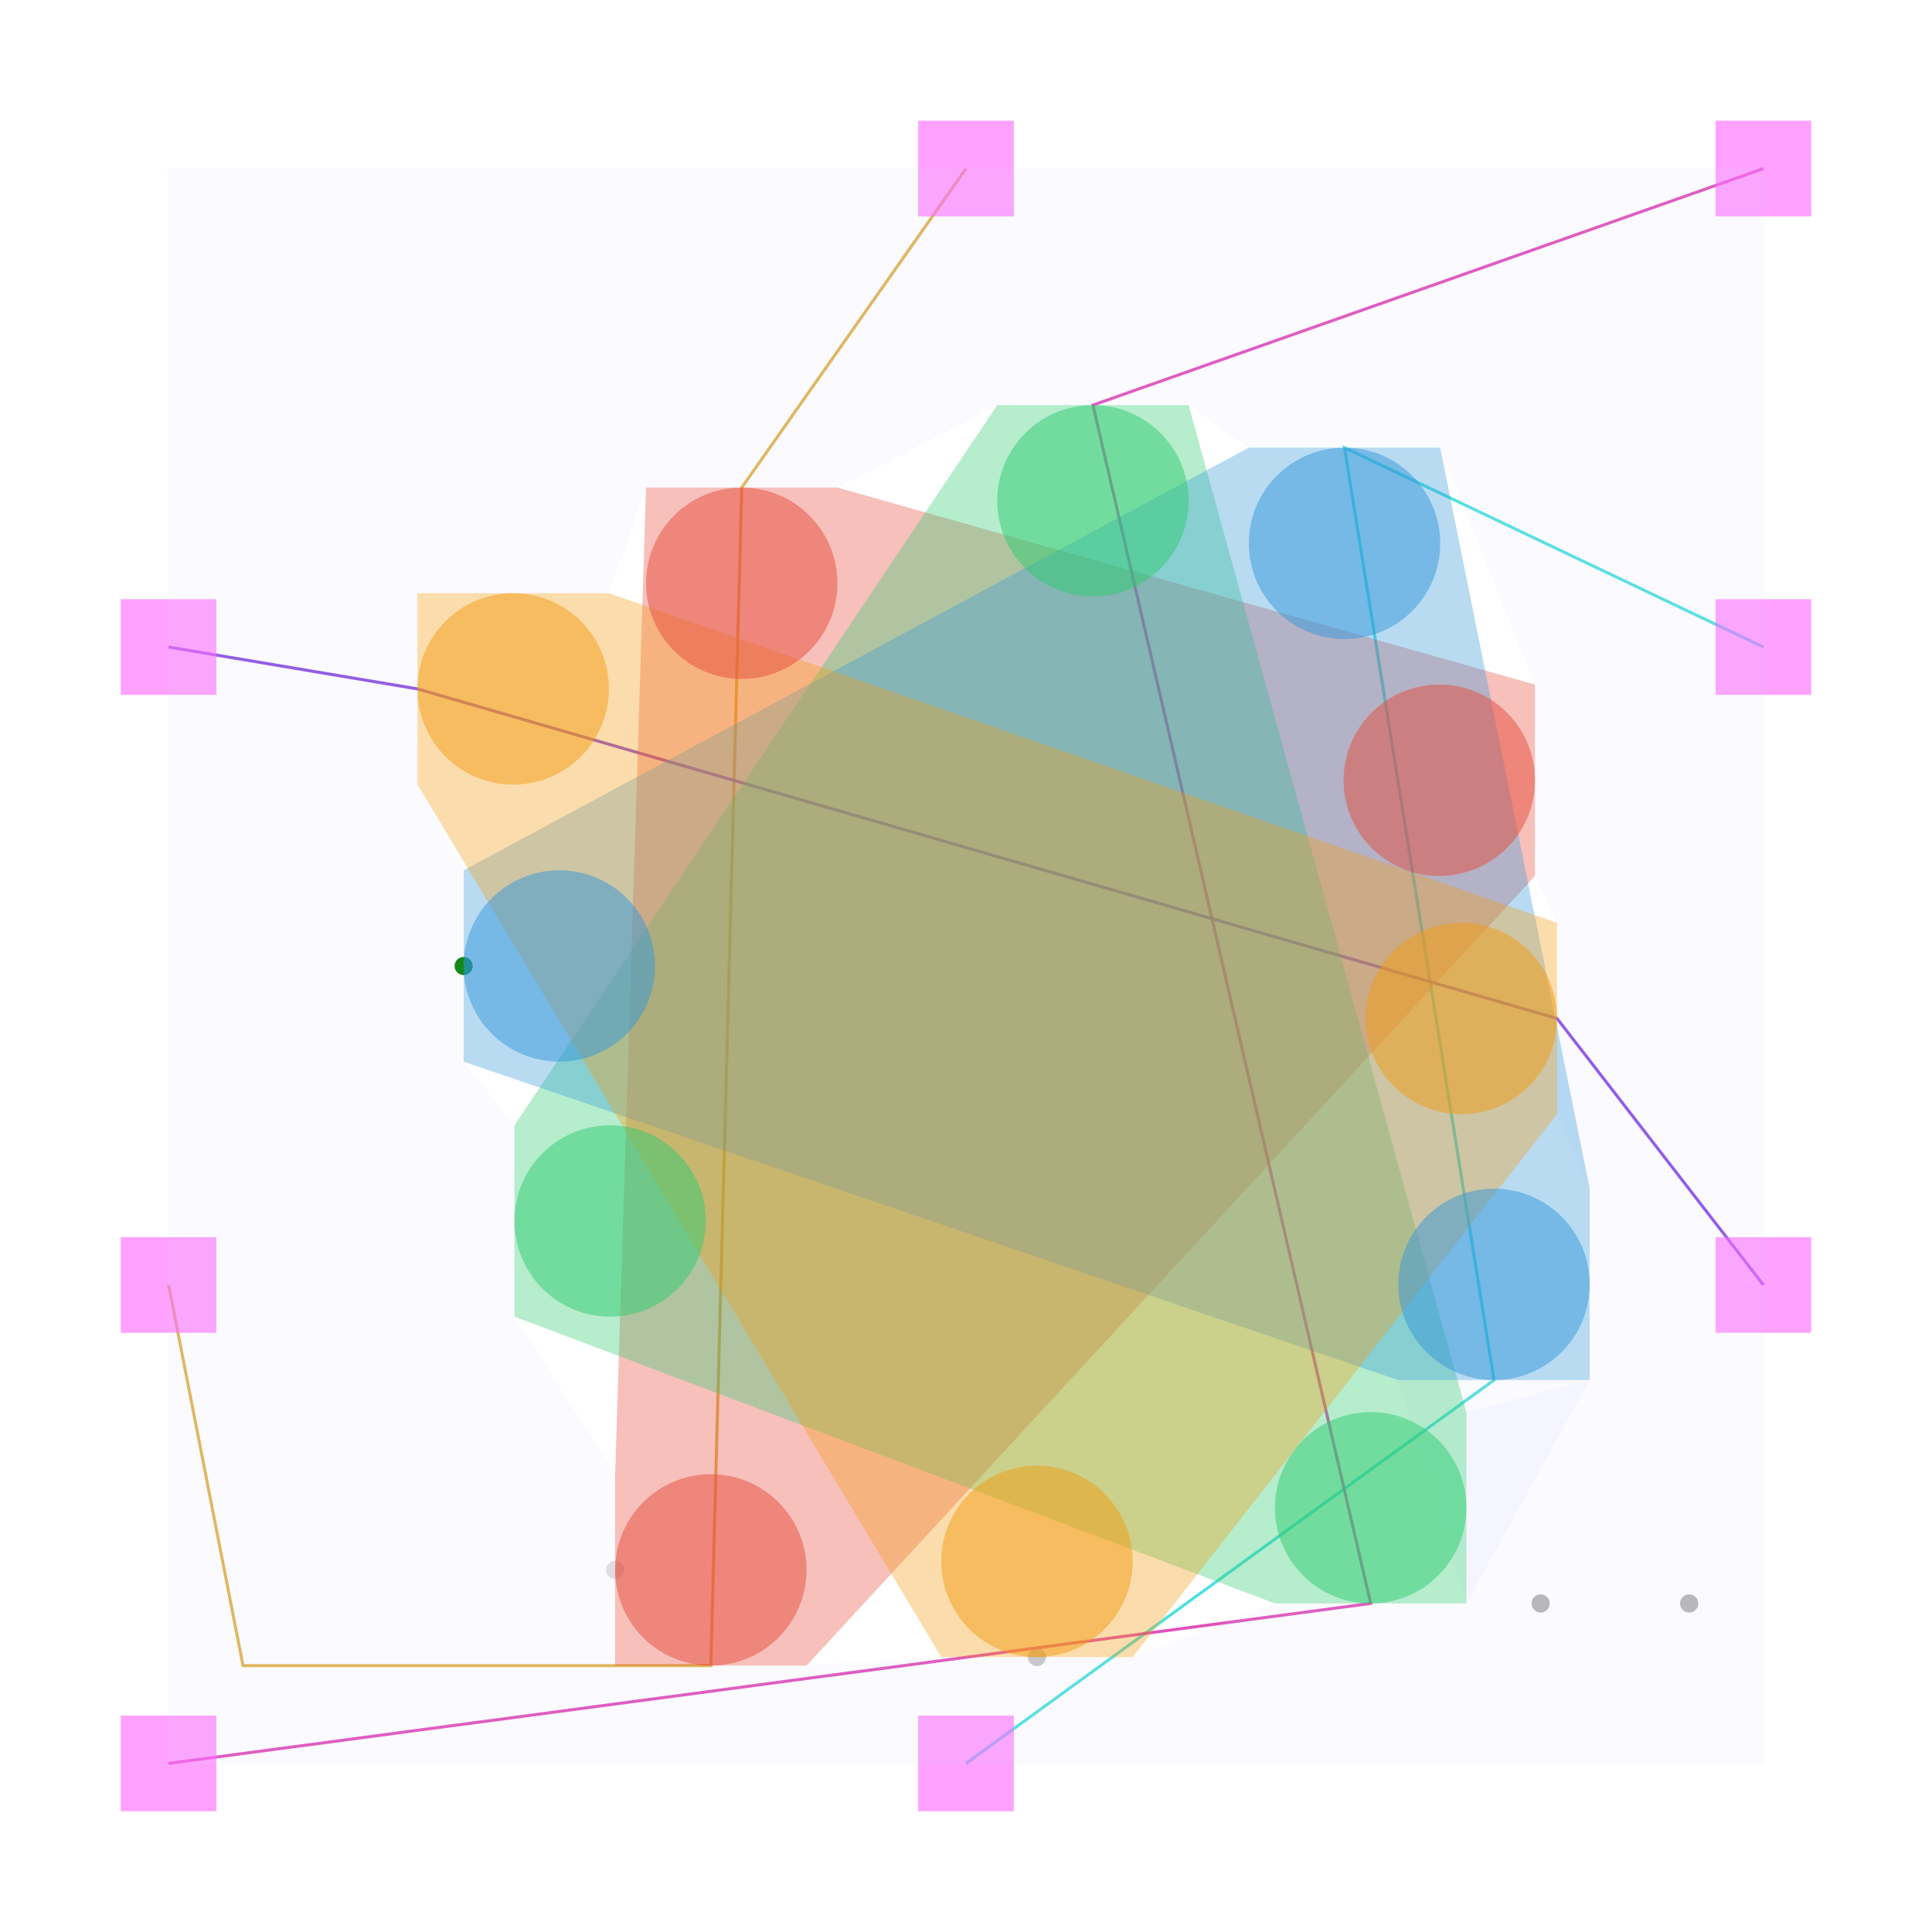
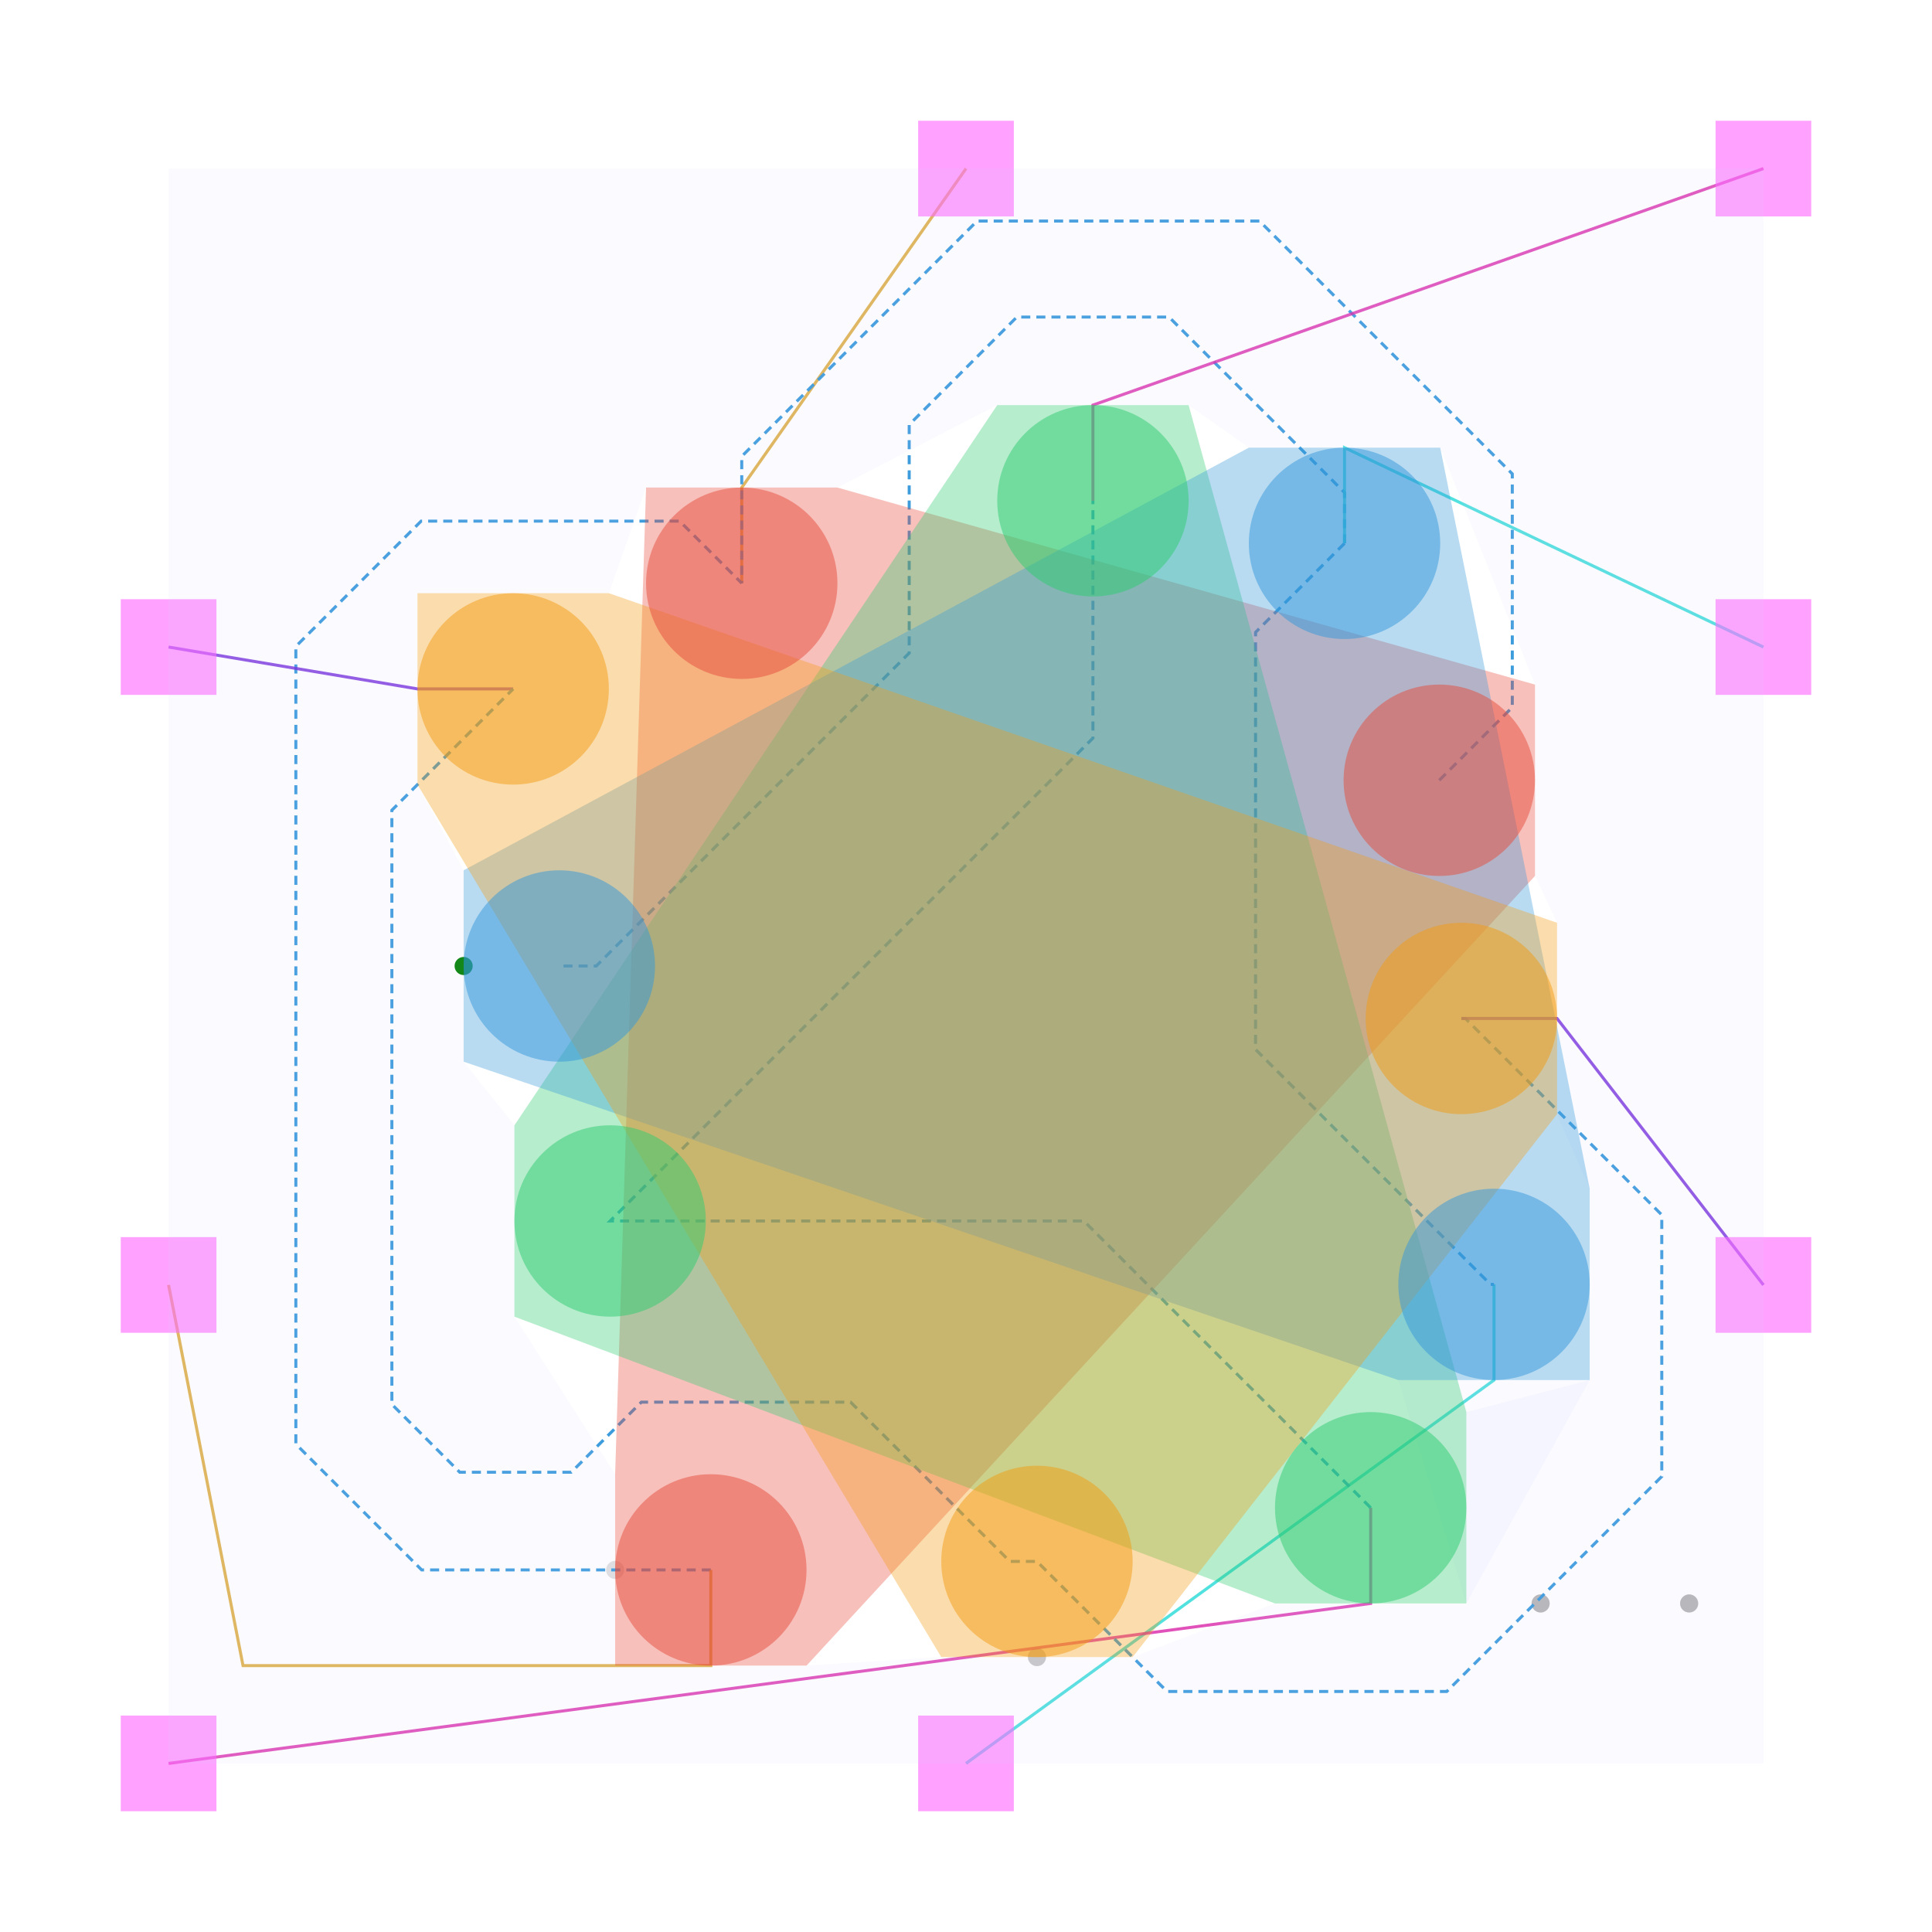
<svg xmlns="http://www.w3.org/2000/svg" width="640" height="640" viewBox="0 0 640 640">
  <rect width="100%" height="100%" fill="white" />
  <g>
    <circle data-type="point" data-label="via:Net7-L g: 12.61 h: 2.00 f: 13.71" data-x="-1.575" data-y="0" cx="153.585" cy="320" r="3" fill="green" />
  </g>
  <g>
    <circle data-type="point" data-label="via:Net6-L g: 12.67 h: 2.00 f: 13.78" data-x="-1.1" data-y="-1.893395" cx="203.774" cy="520.057" r="3" fill="rgba(128, 128, 128, 0.25)" />
  </g>
  <g>
    <circle data-type="point" data-label="via:B-R_0 g: 14.01 h: 1.00 f: 14.56" data-x="1.80153775" data-y="-1.998536" cx="510.351" cy="531.166" r="3" fill="rgba(128, 128, 128, 0.25)" />
  </g>
  <g>
    <circle data-type="point" data-label="via:B-R_1 g: 14.01 h: 1.00 f: 14.56" data-x="2.26717925" data-y="-1.998536" cx="559.551" cy="531.166" r="3" fill="rgba(128, 128, 128, 0.25)" />
  </g>
  <g>
    <circle data-type="point" data-label="via:B-R_1 g: 15.69 h: 1.00 f: 16.24" data-x="2.26717925" data-y="-1.998536" cx="559.551" cy="531.166" r="3" fill="rgba(128, 128, 128, 0.25)" />
  </g>
  <g>
    <circle data-type="point" data-label="via:B-R_0 g: 15.69 h: 1.00 f: 16.24" data-x="1.80153775" data-y="-1.998536" cx="510.351" cy="531.166" r="3" fill="rgba(128, 128, 128, 0.25)" />
  </g>
  <g>
    <circle data-type="point" data-label="via:B-R_1 g: 15.72 h: 1.00 f: 16.27" data-x="2.26717925" data-y="-1.998536" cx="559.551" cy="531.166" r="3" fill="rgba(128, 128, 128, 0.25)" />
  </g>
  <g>
    <circle data-type="point" data-label="via:B-R_0 g: 15.72 h: 1.00 f: 16.27" data-x="1.80153775" data-y="-1.998536" cx="510.351" cy="531.166" r="3" fill="rgba(128, 128, 128, 0.25)" />
  </g>
  <g>
    <circle data-type="point" data-label="via:Net8-B g: 16.64 h: 2.00 f: 17.75" data-x="0.22245699999999996" data-y="-2.166711" cx="343.505" cy="548.936" r="3" fill="rgba(128, 128, 128, 0.25)" />
  </g>
  <g>
    <circle data-type="point" data-label="via:Net8-B g: 16.64 h: 2.00 f: 17.75" data-x="0.22245699999999996" data-y="-2.166711" cx="343.505" cy="548.936" r="3" fill="rgba(128, 128, 128, 0.25)" />
  </g>
  <g>
-     <polyline data-points="0,-2.5 1.655408,-1.298198 1.186721,1.62508 2.5,1" data-type="line" data-label="" points="320,584.151 494.911,457.168 445.389,148.293 584.151,214.34" fill="none" stroke="hsla(179, 70%, 50%, 0.8)" stroke-width="1px" />
+     <polyline data-points="0,-2.5 1.655408,-1.298198 1.655408,-0.998198" data-type="line" data-label="" points="320,584.151 494.911,457.168 494.911,425.47" fill="none" stroke="hsla(179, 70%, 50%, 0.8)" stroke-width="1px" />
  </g>
  <g>
-     <polyline data-points="0,2.5 -0.703066,1.5 -0.8,-2.1933949999999998 -2.2666666666666666,-2.1933949999999998 -2.5,-0.9999999999999998" data-type="line" data-label="" points="320,55.849 245.714,161.509 235.472,551.755 80.503,551.755 55.849,425.66" fill="none" stroke="hsla(42, 70%, 50%, 0.8)" stroke-width="1px" />
+     <polyline data-points="1.186721,1.32508 0.907834,1.046193 0.907834,-0.261774 1.644258,-0.998198 1.655408,-0.998198" data-type="line" data-label="" points="445.389,179.992 415.922,209.459 415.922,347.659 493.733,425.47 494.911,425.47" fill="none" stroke="rgba(52, 152, 219, 0.95)" stroke-width="1px" stroke-dasharray="3 2" />
  </g>
  <g>
-     <polyline data-points="-2.5,-2.5 1.268717,-1.998536 0.397934,1.758567 2.5,2.5" data-type="line" data-label="" points="55.849,584.151 454.053,531.166 362.046,134.189 584.151,55.849" fill="none" stroke="hsla(316, 70%, 50%, 0.8)" stroke-width="1px" />
+     <polyline data-points="1.186721,1.32508 1.186721,1.484368 0.636522,2.034567 0.159346,2.034567 -0.178066,1.697155 -0.178066,0.981123 -1.159189,0 -1.275,0" data-type="line" data-label="" points="445.389,179.992 445.389,163.161 387.255,105.027 336.837,105.027 301.185,140.678 301.185,216.334 197.52,320 185.283,320" fill="none" stroke="rgba(52, 152, 219, 0.95)" stroke-width="1px" stroke-dasharray="3 2" />
  </g>
  <g>
-     <polyline data-points="-2.5,1 -1.719706,0.868747 1.853029,-0.164505 2.5,-0.9999999999999998" data-type="line" data-label="" points="55.849,214.34 138.295,228.208 515.792,337.382 584.151,425.66" fill="none" stroke="hsla(265, 70%, 50%, 0.8)" stroke-width="1px" />
+     <polyline data-points="1.186721,1.32508 1.186721,1.62508 2.5,1" data-type="line" data-label="" points="445.389,179.992 445.389,148.293 584.151,214.34" fill="none" stroke="hsla(179, 70%, 50%, 0.8)" stroke-width="1px" />
+   </g>
+   <g>
+     <polyline data-points="0,2.5 -0.703066,1.5 -0.703066,1.2" data-type="line" data-label="" points="320,55.849 245.714,161.509 245.714,193.208" fill="none" stroke="hsla(42, 70%, 50%, 0.8)" stroke-width="1px" />
+   </g>
+   <g>
+     <polyline data-points="1.483834,0.582296 1.712721,0.811183 1.712721,1.542957 0.920111,2.335567 0.034666,2.335566 -0.703066,1.597834 -0.703066,1.2" data-type="line" data-label="" points="476.782,258.474 500.967,234.29 500.967,156.971 417.219,73.223 323.663,73.223 245.714,151.172 245.714,193.208" fill="none" stroke="rgba(52, 152, 219, 0.95)" stroke-width="1px" stroke-dasharray="3 2" />
+   </g>
+   <g>
+     <polyline data-points="-0.8,-1.893395 -1.706605,-1.893395 -2.10103,-1.49897 -2.10103,1.002011 -1.708294,1.394747 -0.897813,1.394747 -0.703066,1.2" data-type="line" data-label="" points="235.472,520.057 139.679,520.057 98.004,478.382 98.004,214.127 139.501,172.631 225.137,172.631 245.714,193.208" fill="none" stroke="rgba(52, 152, 219, 0.95)" stroke-width="1px" stroke-dasharray="3 2" />
+   </g>
+   <g>
+     <polyline data-points="-0.8,-1.893395 -0.8,-2.1933949999999998 -2.2666666666666666,-2.1933949999999998 -2.5,-0.9999999999999998" data-type="line" data-label="" points="235.472,520.057 235.472,551.755 80.503,551.755 55.849,425.66" fill="none" stroke="hsla(42, 70%, 50%, 0.8)" stroke-width="1px" />
+   </g>
+   <g>
+     <polyline data-points="-2.5,-2.5 1.268717,-1.998536 1.268717,-1.698536" data-type="line" data-label="" points="55.849,584.151 454.053,531.166 454.053,499.468" fill="none" stroke="hsla(316, 70%, 50%, 0.8)" stroke-width="1px" />
+   </g>
+   <g>
+     <polyline data-points="1.268717,-1.698536 0.369558,-0.799377 -1.115754,-0.799377 0.397934,0.714311 0.397934,1.458567" data-type="line" data-label="" points="454.053,499.468 359.048,404.462 202.109,404.462 362.046,244.526 362.046,165.887" fill="none" stroke="rgba(52, 152, 219, 0.95)" stroke-width="1px" stroke-dasharray="3 2" />
+   </g>
+   <g>
+     <polyline data-points="0.397934,1.458567 0.397934,1.758567 2.5,2.5" data-type="line" data-label="" points="362.046,165.887 362.046,134.189 584.151,55.849" fill="none" stroke="hsla(316, 70%, 50%, 0.8)" stroke-width="1px" />
+   </g>
+   <g>
+     <polyline data-points="-2.5,1 -1.719706,0.868747 -1.419706,0.868747" data-type="line" data-label="" points="55.849,214.34 138.295,228.208 169.993,228.208" fill="none" stroke="hsla(265, 70%, 50%, 0.8)" stroke-width="1px" />
+   </g>
+   <g>
+     <polyline data-points="1.553029,-0.164505 1.565592,-0.164505 2.181408,-0.780321 2.181408,-1.600433 1.507305,-2.274536 0.630282,-2.274536 0.222457,-1.866711 0.137528,-1.866711 -0.329183,-1.4 -0.361788,-1.367395 -1.017877,-1.367395 -1.237643,-1.587161 -1.587161,-1.587161 -1.8,-1.374322 -1.8,-1.036995 -1.80003,-1.036965 -1.80003,-0.6 -1.80003,0.488423 -1.419706,0.868747" data-type="line" data-label="" points="484.094,337.382 485.421,337.382 550.488,402.449 550.488,489.102 479.262,560.328 386.596,560.328 343.505,517.237 334.531,517.237 285.218,467.925 281.773,464.479 212.451,464.479 189.23,487.7 152.3,487.7 129.811,465.211 129.811,429.569 129.808,429.566 129.808,383.396 129.808,268.393 169.993,228.208" fill="none" stroke="rgba(52, 152, 219, 0.95)" stroke-width="1px" stroke-dasharray="3 2" />
+   </g>
+   <g>
+     <polyline data-points="1.553029,-0.164505 1.853029,-0.164505 2.5,-0.9999999999999998" data-type="line" data-label="" points="484.094,337.382 515.792,337.382 584.151,425.66" fill="none" stroke="hsla(265, 70%, 50%, 0.8)" stroke-width="1px" />
  </g>
  <g>
    <rect data-type="rect" data-label="" data-x="-2.5" data-y="1" x="40" y="198.491" width="31.698" height="31.698" fill="rgba(255, 100, 255, 0.6)" stroke="black" stroke-width="0.009" />
  </g>
  <g>
    <rect data-type="rect" data-label="" data-x="2.5" data-y="-1" x="568.302" y="409.811" width="31.698" height="31.698" fill="rgba(255, 100, 255, 0.6)" stroke="black" stroke-width="0.009" />
  </g>
  <g>
    <rect data-type="rect" data-label="" data-x="0" data-y="2.5" x="304.151" y="40" width="31.698" height="31.698" fill="rgba(255, 100, 255, 0.6)" stroke="black" stroke-width="0.009" />
  </g>
  <g>
    <rect data-type="rect" data-label="" data-x="-2.5" data-y="-1" x="40" y="409.811" width="31.698" height="31.698" fill="rgba(255, 100, 255, 0.6)" stroke="black" stroke-width="0.009" />
  </g>
  <g>
    <rect data-type="rect" data-label="" data-x="0" data-y="-2.5" x="304.151" y="568.302" width="31.698" height="31.698" fill="rgba(255, 100, 255, 0.6)" stroke="black" stroke-width="0.009" />
  </g>
  <g>
    <rect data-type="rect" data-label="" data-x="2.5" data-y="1" x="568.302" y="198.491" width="31.698" height="31.698" fill="rgba(255, 100, 255, 0.6)" stroke="black" stroke-width="0.009" />
  </g>
  <g>
    <rect data-type="rect" data-label="" data-x="-2.5" data-y="-2.5" x="40" y="568.302" width="31.698" height="31.698" fill="rgba(255, 100, 255, 0.6)" stroke="black" stroke-width="0.009" />
  </g>
  <g>
    <rect data-type="rect" data-label="" data-x="2.5" data-y="2.5" x="568.302" y="40" width="31.698" height="31.698" fill="rgba(255, 100, 255, 0.6)" stroke="black" stroke-width="0.009" />
  </g>
  <g>
    <polygon data-type="polygon" data-label="" data-points="-2.5,2.5 2.5,2.5 2.5,0.882296 1.7838340000000001,0.882296 1.486721,1.62508 0.8867209999999999,1.62508 0.697934,1.758567 0.09793400000000002,1.758567 -0.403066,1.5 -1.003066,1.5 -1.1197059999999999,1.168747 -1.719706,1.168747 -1.719706,1.168747 -2.5,1.168747" points="55.849,55.849 584.151,55.849 584.151,226.776 508.481,226.776 477.088,148.293 413.691,148.293 393.744,134.189 330.348,134.189 277.412,161.509 214.016,161.509 201.691,196.51 138.295,196.51 138.295,196.51 55.849,196.51" fill="rgba(200, 200, 255, 0.1)" stroke="black" stroke-width="0.009" />
  </g>
  <g>
    <polygon data-type="polygon" data-label="" data-points="-2.5,-2.5 2.5,-2.5 2.5,-1.998536 1.5687170000000001,-1.998536 1.955408,-1.298198 1.355408,-1.298198 1.5687170000000001,-1.998536 0.968717,-1.998536 0.522457,-2.166711 -0.077543,-2.166711 -0.5,-2.1933949999999998 -1.1,-2.1933949999999998 -1.1,-2.1933949999999998 -2.5,-2.1933949999999998" points="55.849,584.151 584.151,584.151 584.151,531.166 485.751,531.166 526.609,457.168 463.213,457.168 485.751,531.166 422.355,531.166 375.203,548.936 311.807,548.936 267.17,551.755 203.774,551.755 203.774,551.755 55.849,551.755" fill="rgba(200, 200, 255, 0.1)" stroke="black" stroke-width="0.009" />
  </g>
  <g>
    <polygon data-type="polygon" data-label="" data-points="-2.5,-2.1933949999999998 -1.1,-2.1933949999999998 -1.1,-2.1933949999999998 -1.1,-1.593395 -1.415754,-1.099377 -1.415754,-0.499377 -1.575,-0.3 -1.575,0.3 -1.719706,0.5687470000000001 -1.719706,1.168747 -2.5,1.168747" points="55.849,551.755 203.774,551.755 203.774,551.755 203.774,488.359 170.411,436.161 170.411,372.764 153.585,351.698 153.585,288.302 138.295,259.906 138.295,196.51 55.849,196.51" fill="rgba(200, 200, 255, 0.1)" stroke="black" stroke-width="0.009" />
  </g>
  <g>
    <polygon data-type="polygon" data-label="" data-points="2.5,-1.998536 1.5687170000000001,-1.998536 1.5687170000000001,-1.998536 1.5687170000000001,-1.398536 1.955408,-1.298198 1.955408,-0.6981980000000001 1.853029,-0.464505 1.853029,0.13549499999999998 1.7838340000000001,0.28229600000000005 1.7838340000000001,0.882296 2.5,0.882296" points="584.151,531.166 485.751,531.166 485.751,531.166 485.751,467.77 526.609,457.168 526.609,393.772 515.792,369.08 515.792,305.684 508.481,290.172 508.481,226.776 584.151,226.776" fill="rgba(200, 200, 255, 0.1)" stroke="black" stroke-width="0.009" />
  </g>
  <g>
    <polygon data-type="polygon" data-label="" data-points="-1.003066,1.5 -0.403066,1.5 1.7838340000000001,0.882296 1.7838340000000001,0.28229600000000005 -0.5,-2.1933949999999998 -1.1,-2.1933949999999998 -1.1,-2.1933949999999998 -1.1,-1.593395" points="214.016,161.509 277.412,161.509 508.481,226.776 508.481,290.172 267.17,551.755 203.774,551.755 203.774,551.755 203.774,488.359" fill="rgba(231, 76, 60, 0.35)" stroke="black" stroke-width="0.009" />
  </g>
  <g>
    <polygon data-type="polygon" data-label="" data-points="0.09793400000000002,1.758567 0.697934,1.758567 1.5687170000000001,-1.398536 1.5687170000000001,-1.998536 1.5687170000000001,-1.998536 0.968717,-1.998536 -1.415754,-1.099377 -1.415754,-0.499377" points="330.348,134.189 393.744,134.189 485.751,467.77 485.751,531.166 485.751,531.166 422.355,531.166 170.411,436.161 170.411,372.764" fill="rgba(46, 204, 113, 0.35)" stroke="black" stroke-width="0.009" />
  </g>
  <g>
    <polygon data-type="polygon" data-label="" data-points="0.8867209999999999,1.62508 1.486721,1.62508 1.955408,-0.6981980000000001 1.955408,-1.298198 1.955408,-1.298198 1.355408,-1.298198 -1.575,-0.3 -1.575,0.3" points="413.691,148.293 477.088,148.293 526.609,393.772 526.609,457.168 526.609,457.168 463.213,457.168 153.585,351.698 153.585,288.302" fill="rgba(52, 152, 219, 0.35)" stroke="black" stroke-width="0.009" />
  </g>
  <g>
    <polygon data-type="polygon" data-label="" data-points="-1.719706,1.168747 -1.1197059999999999,1.168747 1.853029,0.13549499999999998 1.853029,-0.464505 0.522457,-2.166711 -0.077543,-2.166711 -1.719706,0.5687470000000001 -1.719706,1.168747" points="138.295,196.51 201.691,196.51 515.792,305.684 515.792,369.08 375.203,548.936 311.807,548.936 138.295,259.906 138.295,196.51" fill="rgba(243, 156, 18, 0.35)" stroke="black" stroke-width="0.009" />
  </g>
  <circle data-type="circle" data-label="" data-x="1.483834" data-y="0.582296" cx="476.782" cy="258.474" r="31.698" fill="rgba(231, 76, 60, 0.5)" stroke="black" stroke-width="0.009" />
  <circle data-type="circle" data-label="" data-x="-0.8" data-y="-1.893395" cx="235.472" cy="520.057" r="31.698" fill="rgba(231, 76, 60, 0.5)" stroke="black" stroke-width="0.009" />
  <circle data-type="circle" data-label="" data-x="-0.703066" data-y="1.2" cx="245.714" cy="193.208" r="31.698" fill="rgba(231, 76, 60, 0.5)" stroke="black" stroke-width="0.009" />
  <circle data-type="circle" data-label="" data-x="1.268717" data-y="-1.698536" cx="454.053" cy="499.468" r="31.698" fill="rgba(46, 204, 113, 0.5)" stroke="black" stroke-width="0.009" />
  <circle data-type="circle" data-label="" data-x="-1.115754" data-y="-0.799377" cx="202.109" cy="404.462" r="31.698" fill="rgba(46, 204, 113, 0.5)" stroke="black" stroke-width="0.009" />
  <circle data-type="circle" data-label="" data-x="0.397934" data-y="1.458567" cx="362.046" cy="165.887" r="31.698" fill="rgba(46, 204, 113, 0.5)" stroke="black" stroke-width="0.009" />
  <circle data-type="circle" data-label="" data-x="1.186721" data-y="1.32508" cx="445.389" cy="179.992" r="31.698" fill="rgba(52, 152, 219, 0.5)" stroke="black" stroke-width="0.009" />
  <circle data-type="circle" data-label="" data-x="-1.275" data-y="0" cx="185.283" cy="320" r="31.698" fill="rgba(52, 152, 219, 0.5)" stroke="black" stroke-width="0.009" />
  <circle data-type="circle" data-label="" data-x="1.655408" data-y="-0.998198" cx="494.911" cy="425.47" r="31.698" fill="rgba(52, 152, 219, 0.5)" stroke="black" stroke-width="0.009" />
  <circle data-type="circle" data-label="" data-x="1.553029" data-y="-0.164505" cx="484.094" cy="337.382" r="31.698" fill="rgba(243, 156, 18, 0.5)" stroke="black" stroke-width="0.009" />
  <circle data-type="circle" data-label="" data-x="0.222457" data-y="-1.866711" cx="343.505" cy="517.237" r="31.698" fill="rgba(243, 156, 18, 0.5)" stroke="black" stroke-width="0.009" />
  <circle data-type="circle" data-label="" data-x="-1.419706" data-y="0.868747" cx="169.993" cy="228.208" r="31.698" fill="rgba(243, 156, 18, 0.5)" stroke="black" stroke-width="0.009" />
  <g id="crosshair" style="display: none">
    <line id="crosshair-h" y1="0" y2="640" stroke="#666" stroke-width="0.5" />
    <line id="crosshair-v" x1="0" x2="640" stroke="#666" stroke-width="0.5" />
    <text id="coordinates" font-family="monospace" font-size="12" fill="#666" />
  </g>
</svg>
